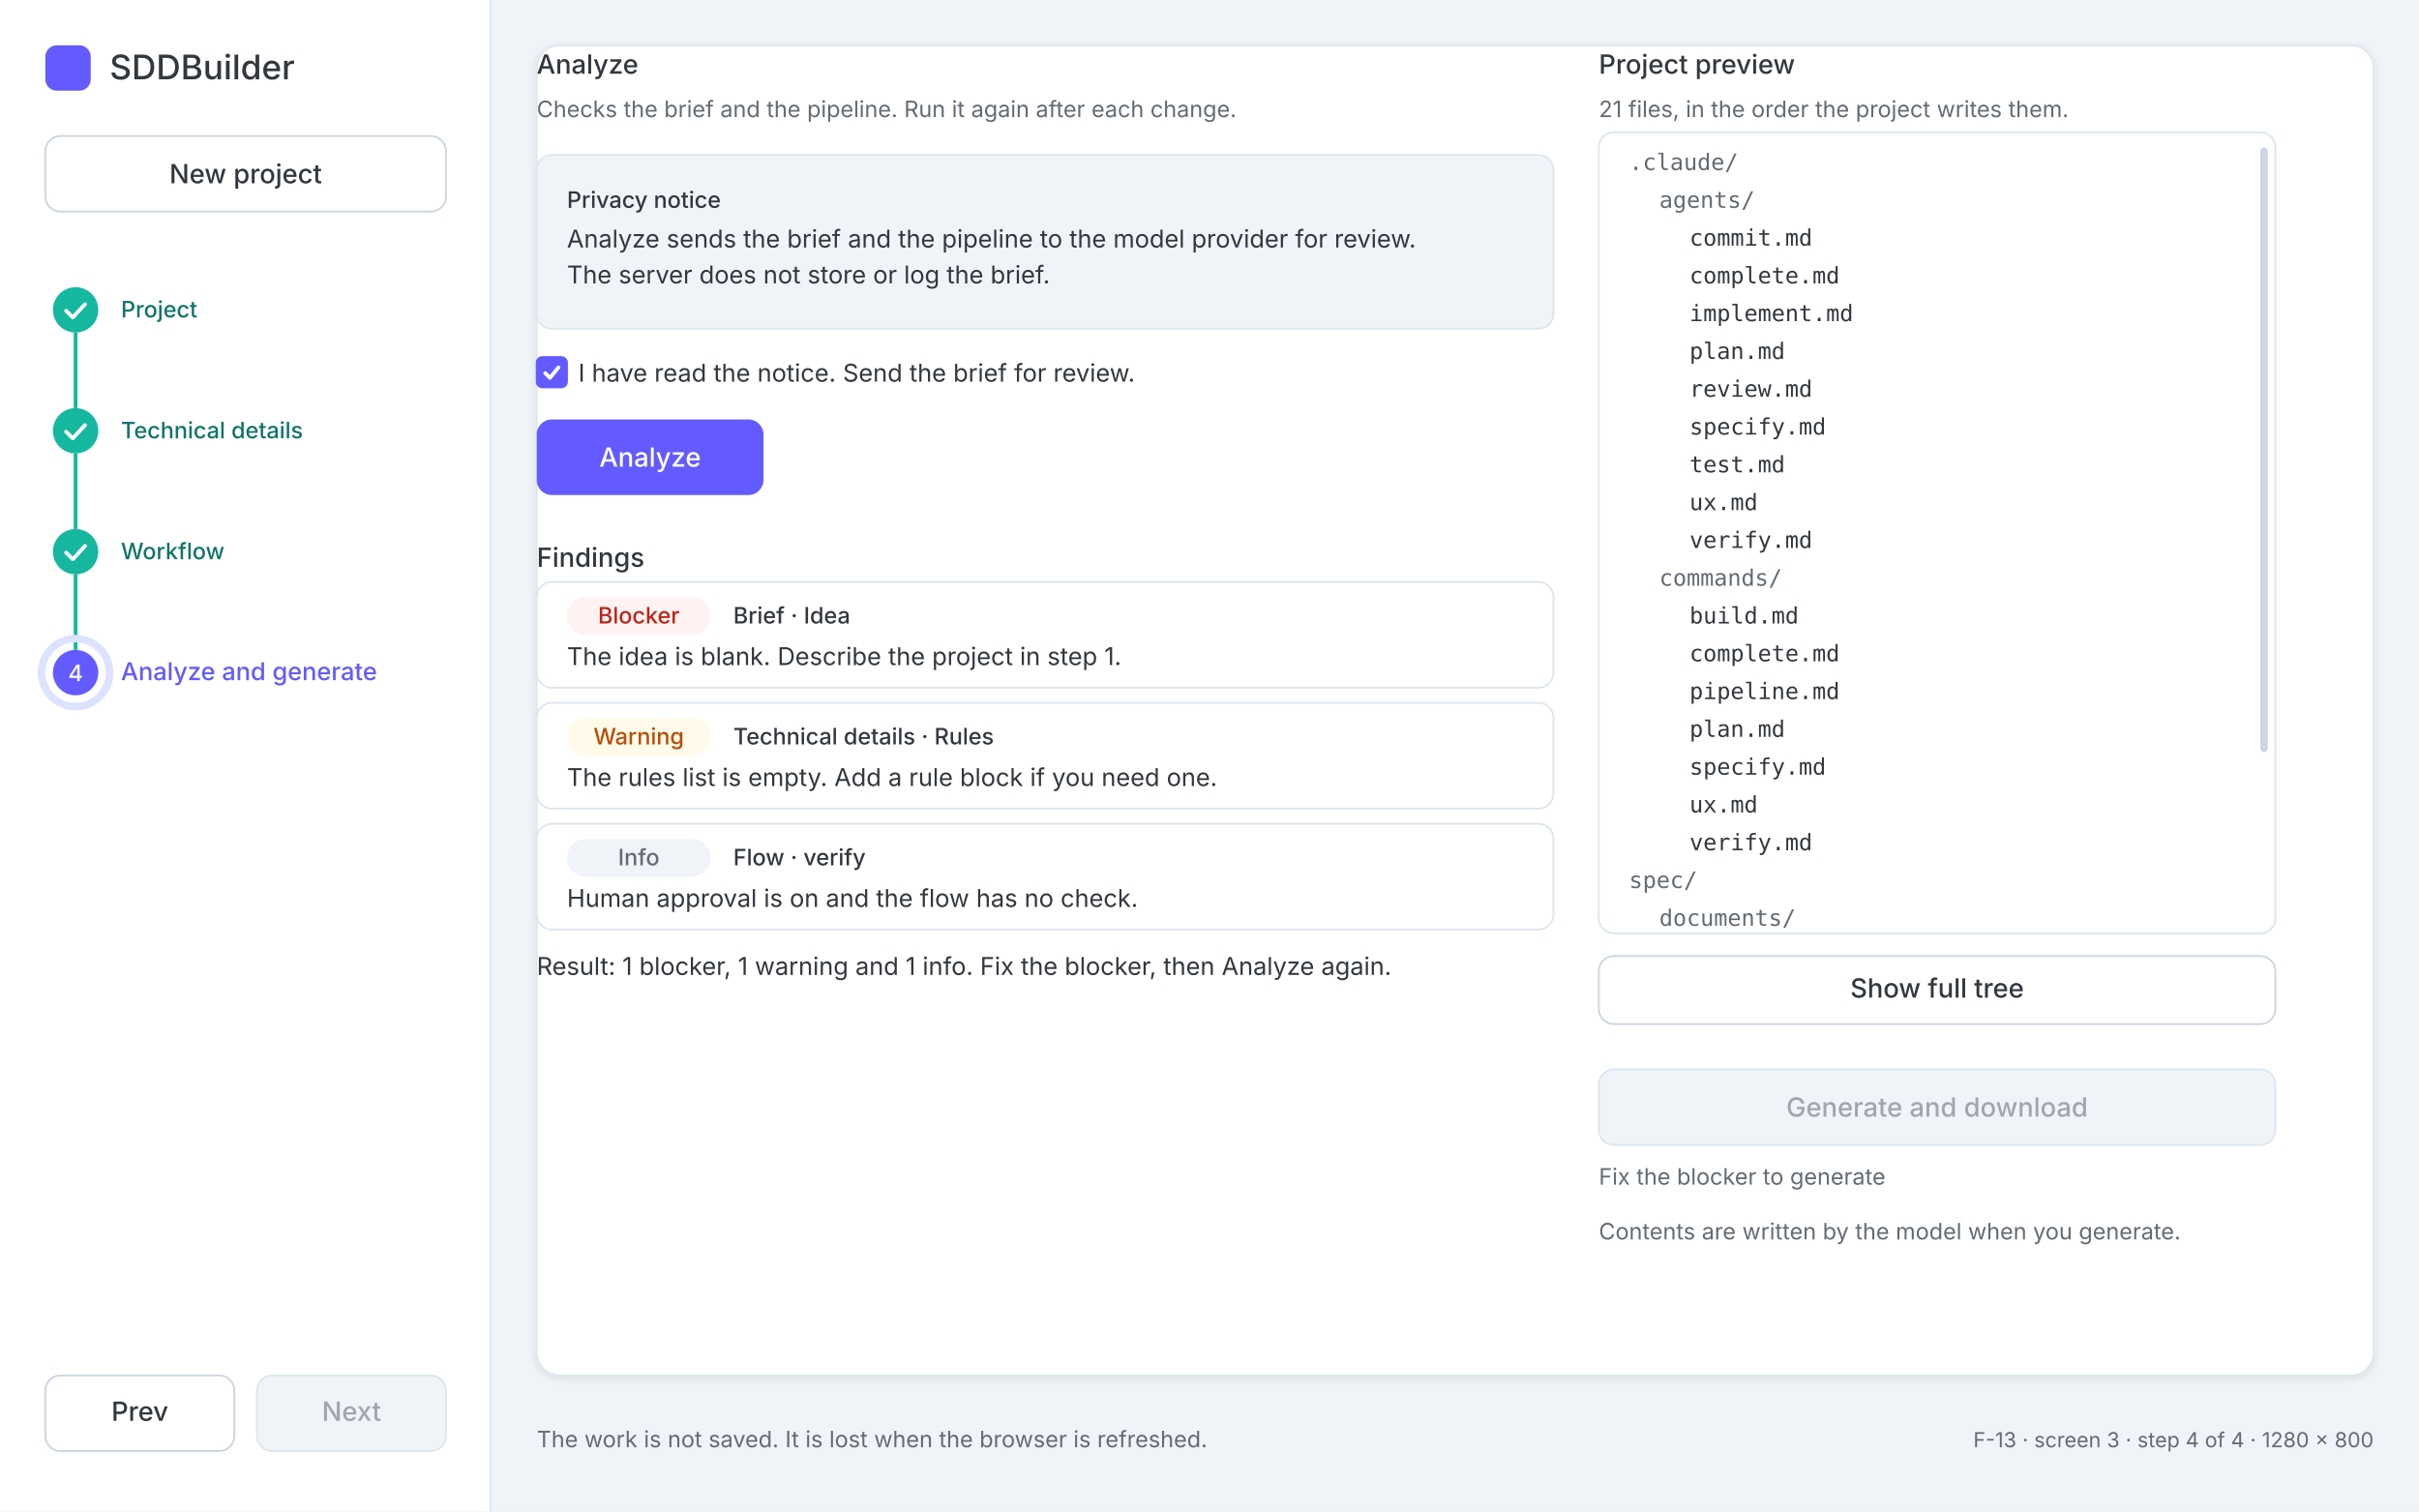
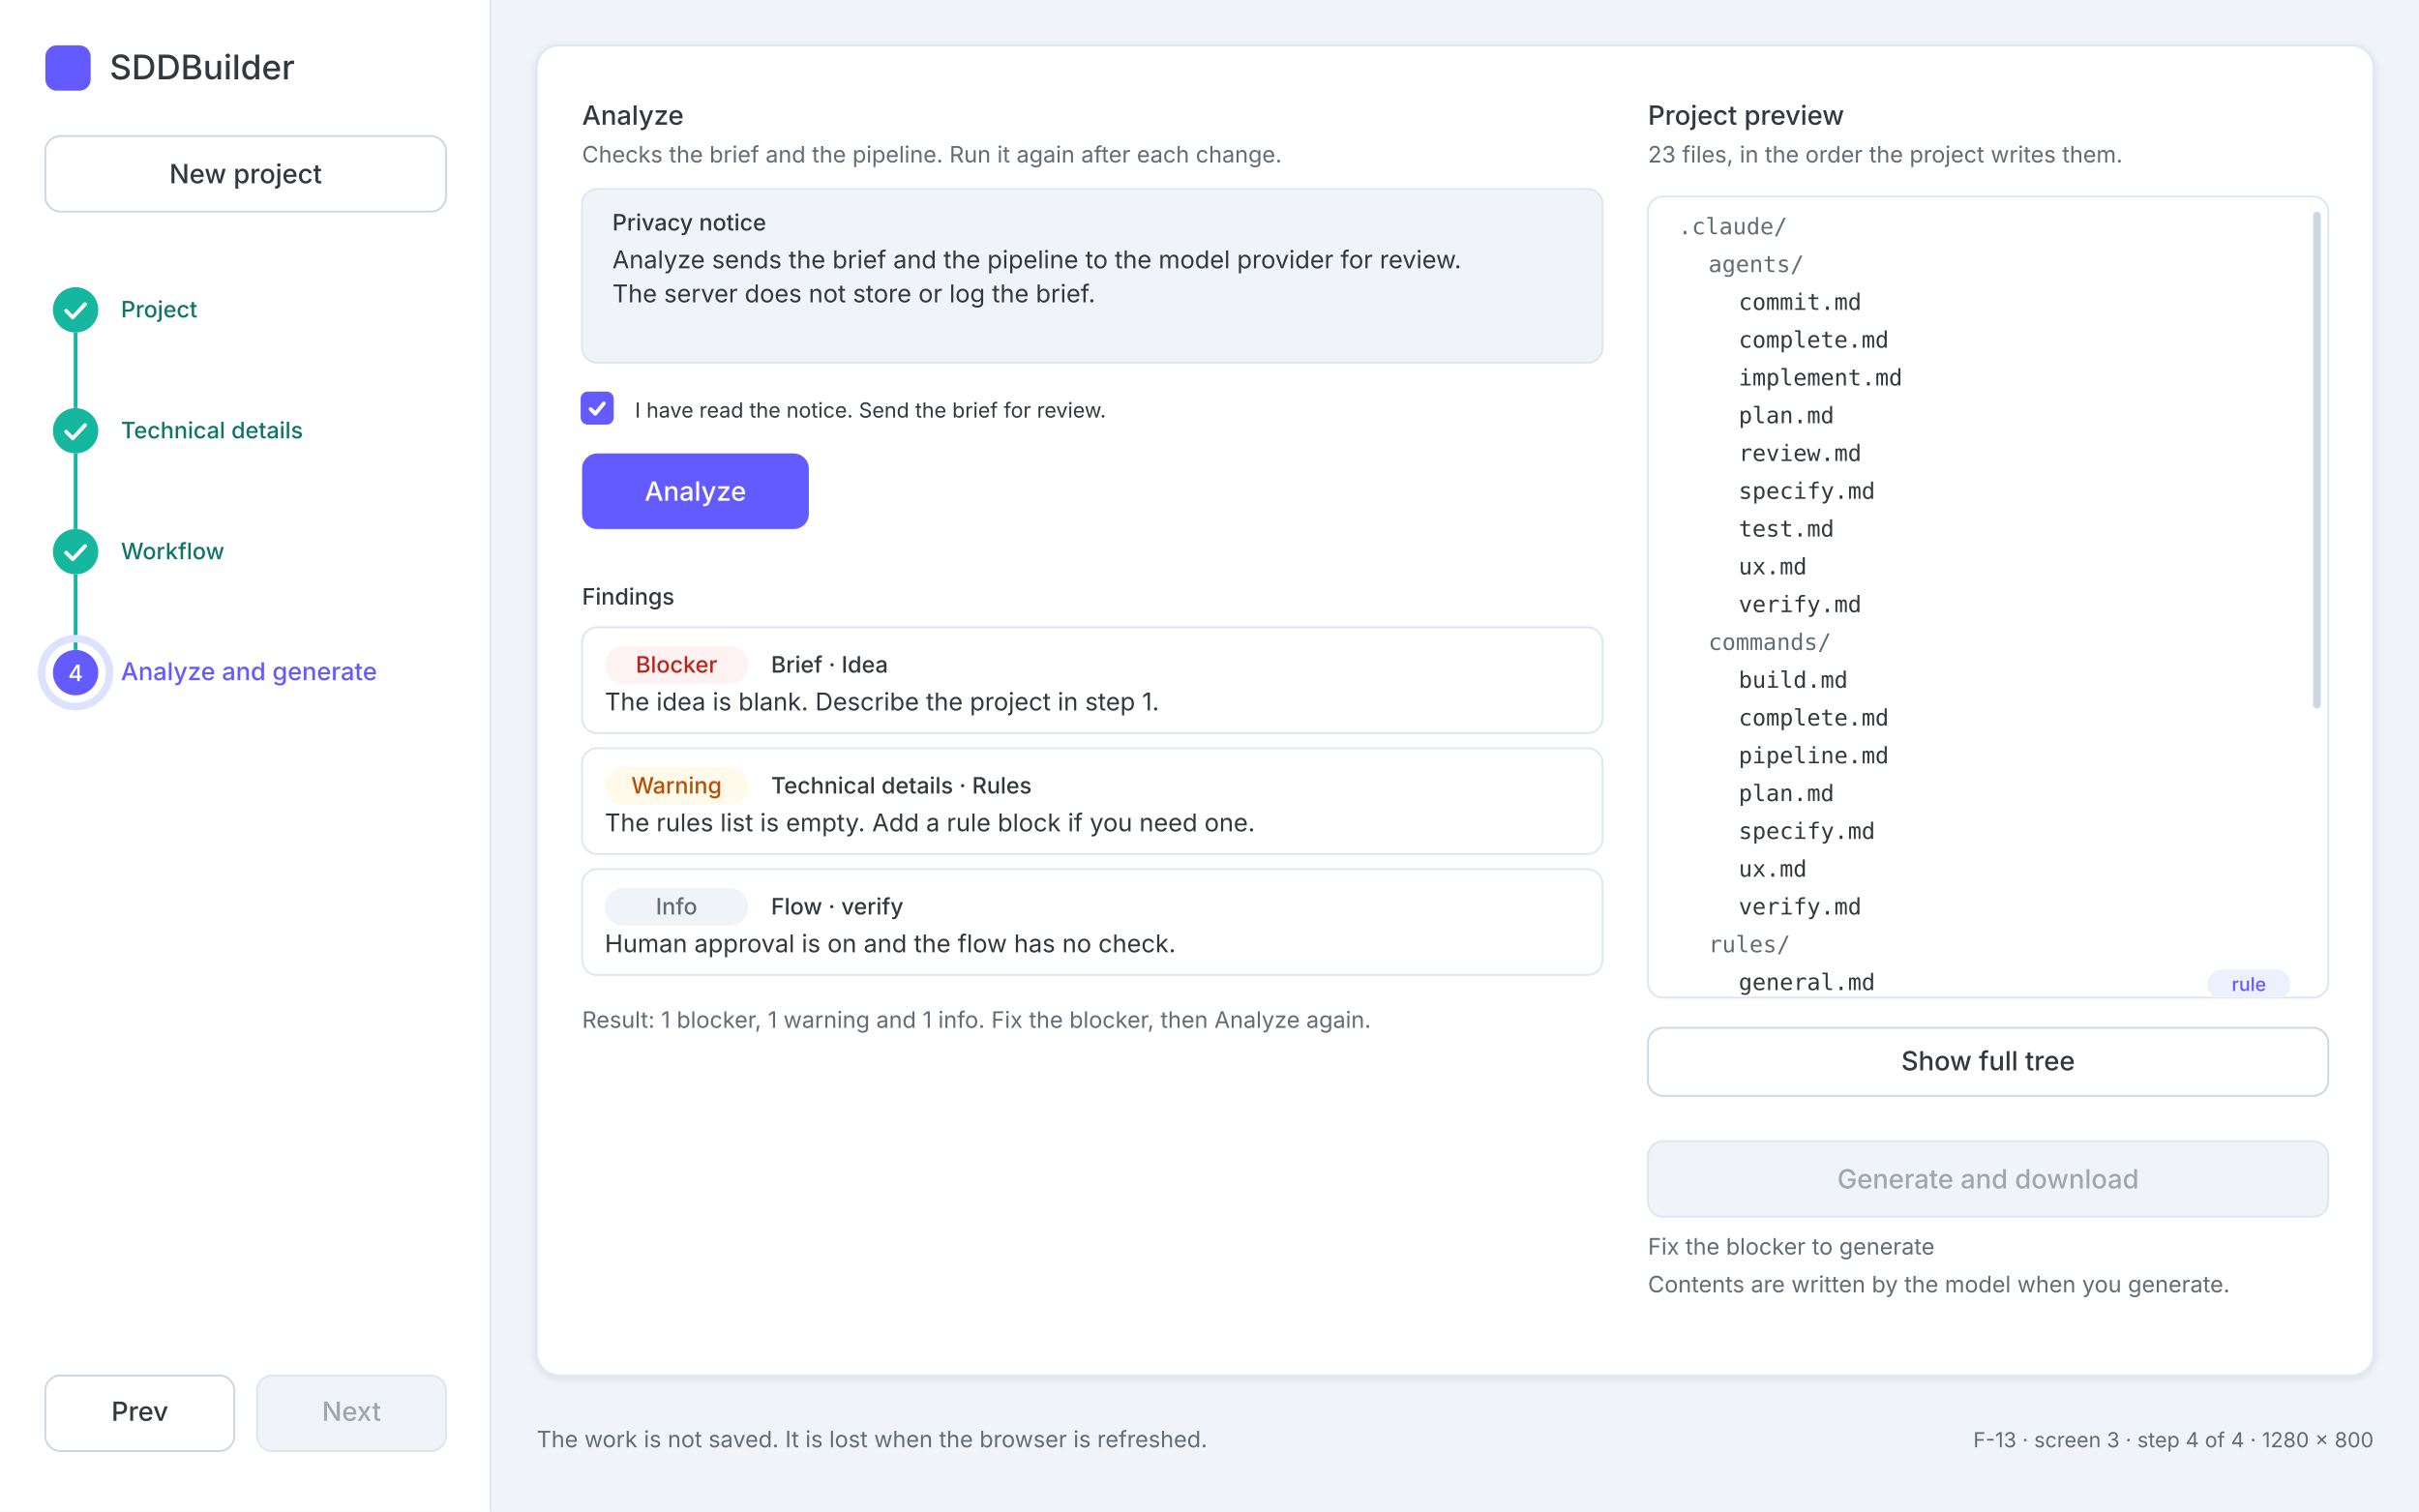
<svg xmlns="http://www.w3.org/2000/svg" width="1280" height="800" viewBox="0 0 1280 800">
  <defs>
    <filter id="sh" x="-5%" y="-5%" width="110%" height="115%">
      <feDropShadow dx="0" dy="1" stdDeviation="2" flood-color="#32383E" flood-opacity="0.12" />
    </filter>
  </defs>
  <style>
text{font-family:Inter,system-ui,-apple-system,"Segoe UI",sans-serif;font-size:13px;fill:#32383E}
.brand{font-size:18px;font-weight:500}
.btnText{font-size:14px;font-weight:500;fill:#FFFFFF}
.btnDark{font-size:14px;font-weight:500;fill:#32383E}
.navOff{font-size:14px;font-weight:500;fill:#9FA6AD}
.h1{font-size:16px;font-weight:500}
.h2{font-size:14px;font-weight:500}
.b12{font-size:12px;font-weight:500}
.muted{font-size:12px;fill:#636B74}
.caption{font-size:11px;fill:#636B74}
.label-cur{font-size:13px;font-weight:500;fill:#635BFF}
.label-done{font-size:12px;font-weight:500;fill:#107569}
.label-todo{font-size:12px;font-weight:500;fill:#636B74}
.num{font-size:12px;font-weight:500;fill:#FFFFFF}
.num-todo{font-size:12px;font-weight:500;fill:#636B74}
.disText{font-size:14px;font-weight:500;fill:#9FA6AD}
.pill{font-size:12px;font-weight:500}
.tree{font-family:"ui-monospace",Menlo,Consolas,monospace;font-size:12px;fill:#32383E}
.dir{fill:#636B74}
.tagT{font-size:10px;font-weight:500;fill:#635BFF}
.card{fill:#FFFFFF;stroke:#DDE7EE}
.btnP{fill:#635BFF}
.btn{fill:#FFFFFF;stroke:#CDD7E1}
.btnOff{fill:#F0F4F8;stroke:#DDE7EE}
.ring{fill:none;stroke:#DDE3FF;stroke-width:4}
.node-todo{fill:#FFFFFF;stroke:#CDD7E1;stroke-width:1.5}
.node-cur{fill:#635BFF}
.node-done{fill:#15B79F}
.check{fill:none;stroke:#FFFFFF;stroke-width:2;stroke-linecap:round;stroke-linejoin:round}
.line-todo{stroke:#CDD7E1;stroke-width:2}
.line-done{stroke:#15B79F;stroke-width:2}
.row{fill:#FFFFFF;stroke:#DDE7EE}
.panel{fill:#FFFFFF;stroke:#DDE7EE}
.thumb{fill:#CDD7E1}
</style>
  <rect width="1280" height="800" fill="#F0F4F8" />
  <rect x="0" y="0" width="260" height="800" fill="#FFFFFF" />
  <rect x="259" y="0" width="1" height="800" fill="#DDE7EE" />
  <rect x="24" y="24" width="24" height="24" rx="6" fill="#635BFF" />
  <text x="58" y="42" class="brand">SDDBuilder</text>
  <rect x="24" y="72" width="212" height="40" rx="8" class="btn" />
  <text x="130" y="97" class="btnDark" text-anchor="middle">New project</text>
  <line x1="40" y1="176" x2="40" y2="216" class="line-done" />
  <line x1="40" y1="240" x2="40" y2="280" class="line-done" />
  <line x1="40" y1="304" x2="40" y2="344" class="line-done" />
  <circle class="node-done" cx="40" cy="164" r="12" />
  <path class="check" d="M35 164.5 L38.5 168 L45 161" />
  <text class="label-done" x="64" y="168">Project</text>
  <circle class="node-done" cx="40" cy="228" r="12" />
  <path class="check" d="M35 228.5 L38.5 232 L45 225" />
  <text class="label-done" x="64" y="232">Technical details</text>
  <circle class="node-done" cx="40" cy="292" r="12" />
  <path class="check" d="M35 292.5 L38.5 296 L45 289" />
  <text class="label-done" x="64" y="296">Workflow</text>
  <circle class="ring" cx="40" cy="356" r="18" />
  <circle class="node-cur" cx="40" cy="356" r="12" />
  <text class="num" x="40" y="360.5" text-anchor="middle">4</text>
  <text class="label-cur" x="64" y="360">Analyze and generate</text>
  <g>
    <rect class="btn" x="24" y="728" width="100" height="40" rx="8" />
    <text class="btnDark" x="74" y="752" text-anchor="middle">Prev</text>
  </g>
  <g>
    <rect class="btnOff" x="136" y="728" width="100" height="40" rx="8" />
    <text class="navOff" x="186" y="752" text-anchor="middle">Next</text>
  </g>
  <rect x="284" y="24" width="972" height="704" rx="12" class="card" filter="url(#sh)" />
-   <text x="284" y="39" class="h2">Analyze</text>
-   <text x="284" y="62" class="muted">Checks the brief and the pipeline. Run it again after each change.</text>
-   <rect x="284" y="82" width="538" height="92" rx="8" fill="#F0F4F8" stroke="#DDE7EE" stroke-width="1" />
-   <text x="300" y="110" class="b12">Privacy notice</text>
-   <text x="300" y="131">Analyze sends the brief and the pipeline to the model provider for review.</text>
-   <text x="300" y="150">The server does not store or log the brief.</text>
-   <rect x="284" y="189" width="16" height="16" rx="3" fill="#635BFF" stroke="#635BFF" stroke-width="1" />
-   <path class="check" d="M288.5 197.5 L291 200 L295.5 194.5" />
-   <text x="306" y="202">I have read the notice. Send the brief for review.</text>
-   <rect x="284" y="222" width="120" height="40" rx="8" class="btnP" />
-   <text x="344" y="247" class="btnText" text-anchor="middle">Analyze</text>
-   <text x="284" y="300" class="h2">Findings</text>
+   <text x="308" y="66" class="h2">Analyze</text>
+   <text x="308" y="86" class="muted">Checks the brief and the pipeline. Run it again after each change.</text>
+   <rect x="308" y="100" width="540" height="92" rx="8" fill="#F0F4F8" stroke="#DDE7EE" />
+   <text x="324" y="122" class="b12">Privacy notice</text>
+   <text x="324" y="142">Analyze sends the brief and the pipeline to the model provider for review.</text>
+   <text x="324" y="160">The server does not store or log the brief.</text>
  <g>
-     <rect x="284" y="308" width="538" height="56" rx="8" class="row" />
-     <rect x="300" y="316" width="76" height="20" rx="10" fill="#FEF3F2" />
-     <text x="338" y="330" class="pill" text-anchor="middle" style="fill:#BB241A">Blocker</text>
-     <text x="388" y="330" class="b12">Brief · Idea</text>
-     <text x="300" y="352">The idea is blank. Describe the project in step 1.</text>
+     <rect x="308" y="208" width="16" height="16" rx="3" fill="#635BFF" stroke="#635BFF" stroke-width="1.5" />
+     <path class="check" d="M312.5 216.5 L315 219 L319.5 213.5" />
+   </g>
+   <text x="336" y="221" style="font-size:11px">I have read the notice. Send the brief for review.</text>
+   <g>
+     <rect class="btnP" x="308" y="240" width="120" height="40" rx="8" />
+     <text class="btnText" x="368" y="265" text-anchor="middle">Analyze</text>
+   </g>
+   <text x="308" y="320" class="b12">Findings</text>
+   <g>
+     <rect class="row" x="308" y="332" width="540" height="56" rx="8" />
+     <rect x="320" y="342" width="76" height="20" rx="10" fill="#FEF3F2" />
+     <text class="pill" x="358" y="356" text-anchor="middle" style="fill:#BB241A">Blocker</text>
+     <text x="408" y="356" class="b12">Brief · Idea</text>
+     <text x="320" y="376">The idea is blank. Describe the project in step 1.</text>
  </g>
  <g>
-     <rect x="284" y="372" width="538" height="56" rx="8" class="row" />
-     <rect x="300" y="380" width="76" height="20" rx="10" fill="#FFFAEA" />
-     <text x="338" y="394" class="pill" text-anchor="middle" style="fill:#B84D05">Warning</text>
-     <text x="388" y="394" class="b12">Technical details · Rules</text>
-     <text x="300" y="416">The rules list is empty. Add a rule block if you need one.</text>
+     <rect class="row" x="308" y="396" width="540" height="56" rx="8" />
+     <rect x="320" y="406" width="76" height="20" rx="10" fill="#FFFAEA" />
+     <text class="pill" x="358" y="420" text-anchor="middle" style="fill:#B84D05">Warning</text>
+     <text x="408" y="420" class="b12">Technical details · Rules</text>
+     <text x="320" y="440">The rules list is empty. Add a rule block if you need one.</text>
  </g>
  <g>
-     <rect x="284" y="436" width="538" height="56" rx="8" class="row" />
-     <rect x="300" y="444" width="76" height="20" rx="10" fill="#F0F4F8" />
-     <text x="338" y="458" class="pill" text-anchor="middle" style="fill:#636B74">Info</text>
-     <text x="388" y="458" class="b12">Flow · verify</text>
-     <text x="300" y="480">Human approval is on and the flow has no check.</text>
+     <rect class="row" x="308" y="460" width="540" height="56" rx="8" />
+     <rect x="320" y="470" width="76" height="20" rx="10" fill="#F0F4F8" />
+     <text class="pill" x="358" y="484" text-anchor="middle" style="fill:#636B74">Info</text>
+     <text x="408" y="484" class="b12">Flow · verify</text>
+     <text x="320" y="504">Human approval is on and the flow has no check.</text>
  </g>
-   <text x="284" y="516">Result: 1 blocker, 1 warning and 1 info. Fix the blocker, then Analyze again.</text>
-   <text x="846" y="39" class="h2">Project preview</text>
-   <text x="846" y="62" class="muted">21 files, in the order the project writes them.</text>
+   <text x="308" y="544" class="muted">Result: 1 blocker, 1 warning and 1 info. Fix the blocker, then Analyze again.</text>
+   <text x="872" y="66" class="h2">Project preview</text>
+   <text x="872" y="86" class="muted">23 files, in the order the project writes them.</text>
  <clipPath id="clipCol">
-     <rect x="846" y="70" width="358" height="424" rx="8" />
+     <rect x="872" y="104" width="360" height="424" rx="8" />
  </clipPath>
-   <rect class="panel" x="846" y="70" width="358" height="424" rx="8" />
+   <rect class="panel" x="872" y="104" width="360" height="424" rx="8" />
  <g clip-path="url(#clipCol)">
-     <text x="862" y="90" class="tree dir">.claude/</text>
-     <text x="878" y="110" class="tree dir">agents/</text>
-     <text x="894" y="130" class="tree">commit.md</text>
-     <text x="894" y="150" class="tree">complete.md</text>
-     <text x="894" y="170" class="tree">implement.md</text>
-     <text x="894" y="190" class="tree">plan.md</text>
-     <text x="894" y="210" class="tree">review.md</text>
-     <text x="894" y="230" class="tree">specify.md</text>
-     <text x="894" y="250" class="tree">test.md</text>
-     <text x="894" y="270" class="tree">ux.md</text>
-     <text x="894" y="290" class="tree">verify.md</text>
-     <text x="878" y="310" class="tree dir">commands/</text>
-     <text x="894" y="330" class="tree">build.md</text>
-     <text x="894" y="350" class="tree">complete.md</text>
-     <text x="894" y="370" class="tree">pipeline.md</text>
-     <text x="894" y="390" class="tree">plan.md</text>
-     <text x="894" y="410" class="tree">specify.md</text>
-     <text x="894" y="430" class="tree">ux.md</text>
-     <text x="894" y="450" class="tree">verify.md</text>
-     <text x="862" y="470" class="tree dir">spec/</text>
-     <text x="878" y="490" class="tree dir">documents/</text>
-     <text x="894" y="510" class="tree">process.md</text>
-     <text x="878" y="530" class="tree dir">specifications/</text>
-     <text x="894" y="550" class="tree dir">F-00-template/</text>
-     <text x="910" y="570" class="tree">plan.md</text>
-     <text x="910" y="590" class="tree">progress.md</text>
-     <text x="910" y="610" class="tree">stories.md</text>
-     <text x="862" y="630" class="tree">CLAUDE.md</text>
+     <text x="888" y="124" class="tree dir">.claude/</text>
+     <text x="904" y="144" class="tree dir">agents/</text>
+     <text x="920" y="164" class="tree">commit.md</text>
+     <text x="920" y="184" class="tree">complete.md</text>
+     <text x="920" y="204" class="tree">implement.md</text>
+     <text x="920" y="224" class="tree">plan.md</text>
+     <text x="920" y="244" class="tree">review.md</text>
+     <text x="920" y="264" class="tree">specify.md</text>
+     <text x="920" y="284" class="tree">test.md</text>
+     <text x="920" y="304" class="tree">ux.md</text>
+     <text x="920" y="324" class="tree">verify.md</text>
+     <text x="904" y="344" class="tree dir">commands/</text>
+     <text x="920" y="364" class="tree">build.md</text>
+     <text x="920" y="384" class="tree">complete.md</text>
+     <text x="920" y="404" class="tree">pipeline.md</text>
+     <text x="920" y="424" class="tree">plan.md</text>
+     <text x="920" y="444" class="tree">specify.md</text>
+     <text x="920" y="464" class="tree">ux.md</text>
+     <text x="920" y="484" class="tree">verify.md</text>
+     <text x="904" y="504" class="tree dir">rules/</text>
+     <text x="920" y="524" class="tree">general.md</text>
+     <rect x="1168" y="513" width="44" height="16" rx="8" fill="#ECF0FF" />
+     <text class="tagT" x="1190" y="524.5" text-anchor="middle">rule</text>
+     <text x="920" y="544" class="tree">typescript.md</text>
+     <rect x="1168" y="533" width="44" height="16" rx="8" fill="#ECF0FF" />
+     <text class="tagT" x="1190" y="544.5" text-anchor="middle">rule</text>
+     <text x="888" y="564" class="tree">CLAUDE.md</text>
+     <text x="888" y="584" class="tree dir">spec/</text>
+     <text x="904" y="604" class="tree dir">documents/</text>
+     <text x="920" y="624" class="tree">process.md</text>
+     <text x="904" y="644" class="tree dir">specifications/</text>
+     <text x="920" y="664" class="tree dir">F-00-template/</text>
+     <text x="936" y="684" class="tree">plan.md</text>
+     <text x="936" y="704" class="tree">progress.md</text>
+     <text x="936" y="724" class="tree">stories.md</text>
  </g>
-   <rect class="thumb" x="1196" y="78" width="4" height="320" rx="2" />
+   <rect class="thumb" x="1224" y="112" width="4" height="263" rx="2" />
  <g>
-     <rect x="846" y="506" width="358" height="36" rx="8" class="btn" />
-     <text x="1025.0" y="528" class="btnDark" text-anchor="middle">Show full tree</text>
+     <rect class="btn" x="872" y="544" width="360" height="36" rx="8" />
+     <text class="btnDark" x="1052" y="566.5" text-anchor="middle">Show full tree</text>
  </g>
-   <rect x="846" y="566" width="358" height="40" rx="8" class="btnOff" />
-   <text x="1025.0" y="591" class="disText" text-anchor="middle">Generate and download</text>
-   <text x="846" y="627" class="muted">Fix the blocker to generate</text>
-   <text x="846" y="656" class="muted">Contents are written by the model when you generate.</text>
+   <g>
+     <rect class="btnOff" x="872" y="604" width="360" height="40" rx="8" />
+     <text class="disText" x="1052" y="629" text-anchor="middle">Generate and download</text>
+   </g>
+   <text x="872" y="664" class="muted">Fix the blocker to generate</text>
+   <text x="872" y="684" class="muted">Contents are written by the model when you generate.</text>
  <text x="284" y="766" class="muted">The work is not saved. It is lost when the browser is refreshed.</text>
  <text x="1256" y="766" class="caption" text-anchor="end">F-13 · screen 3 · step 4 of 4 · 1280 × 800</text>
</svg>
